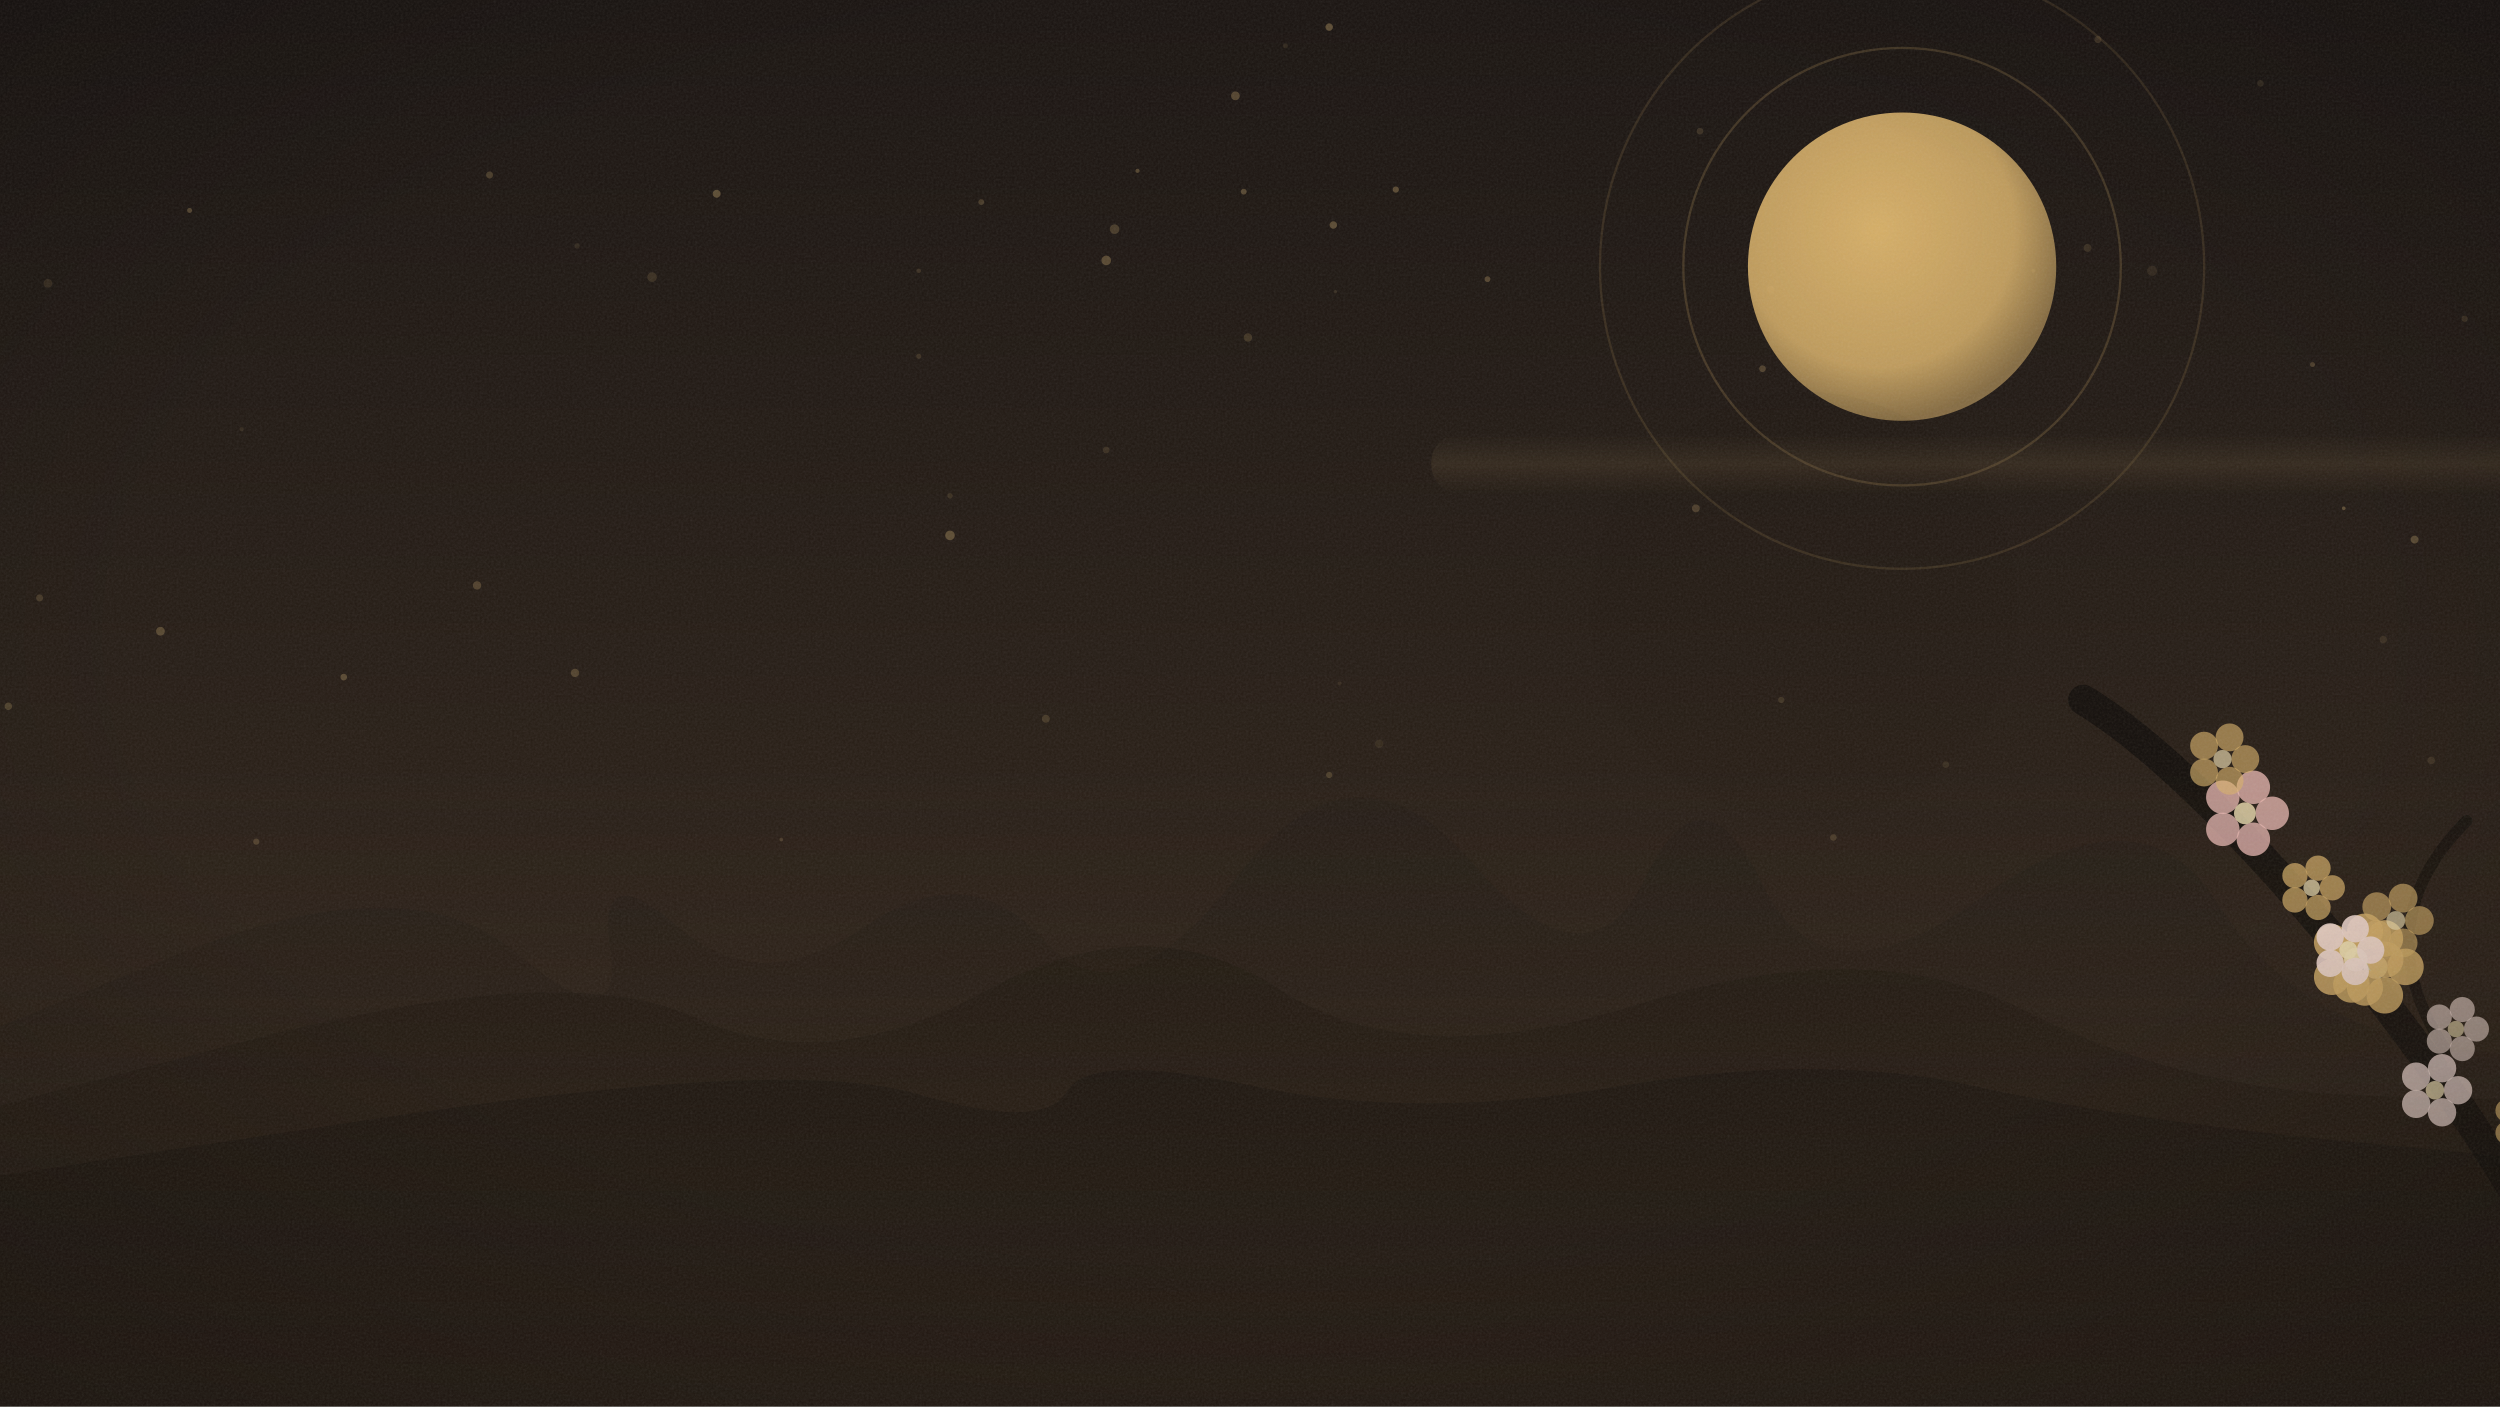
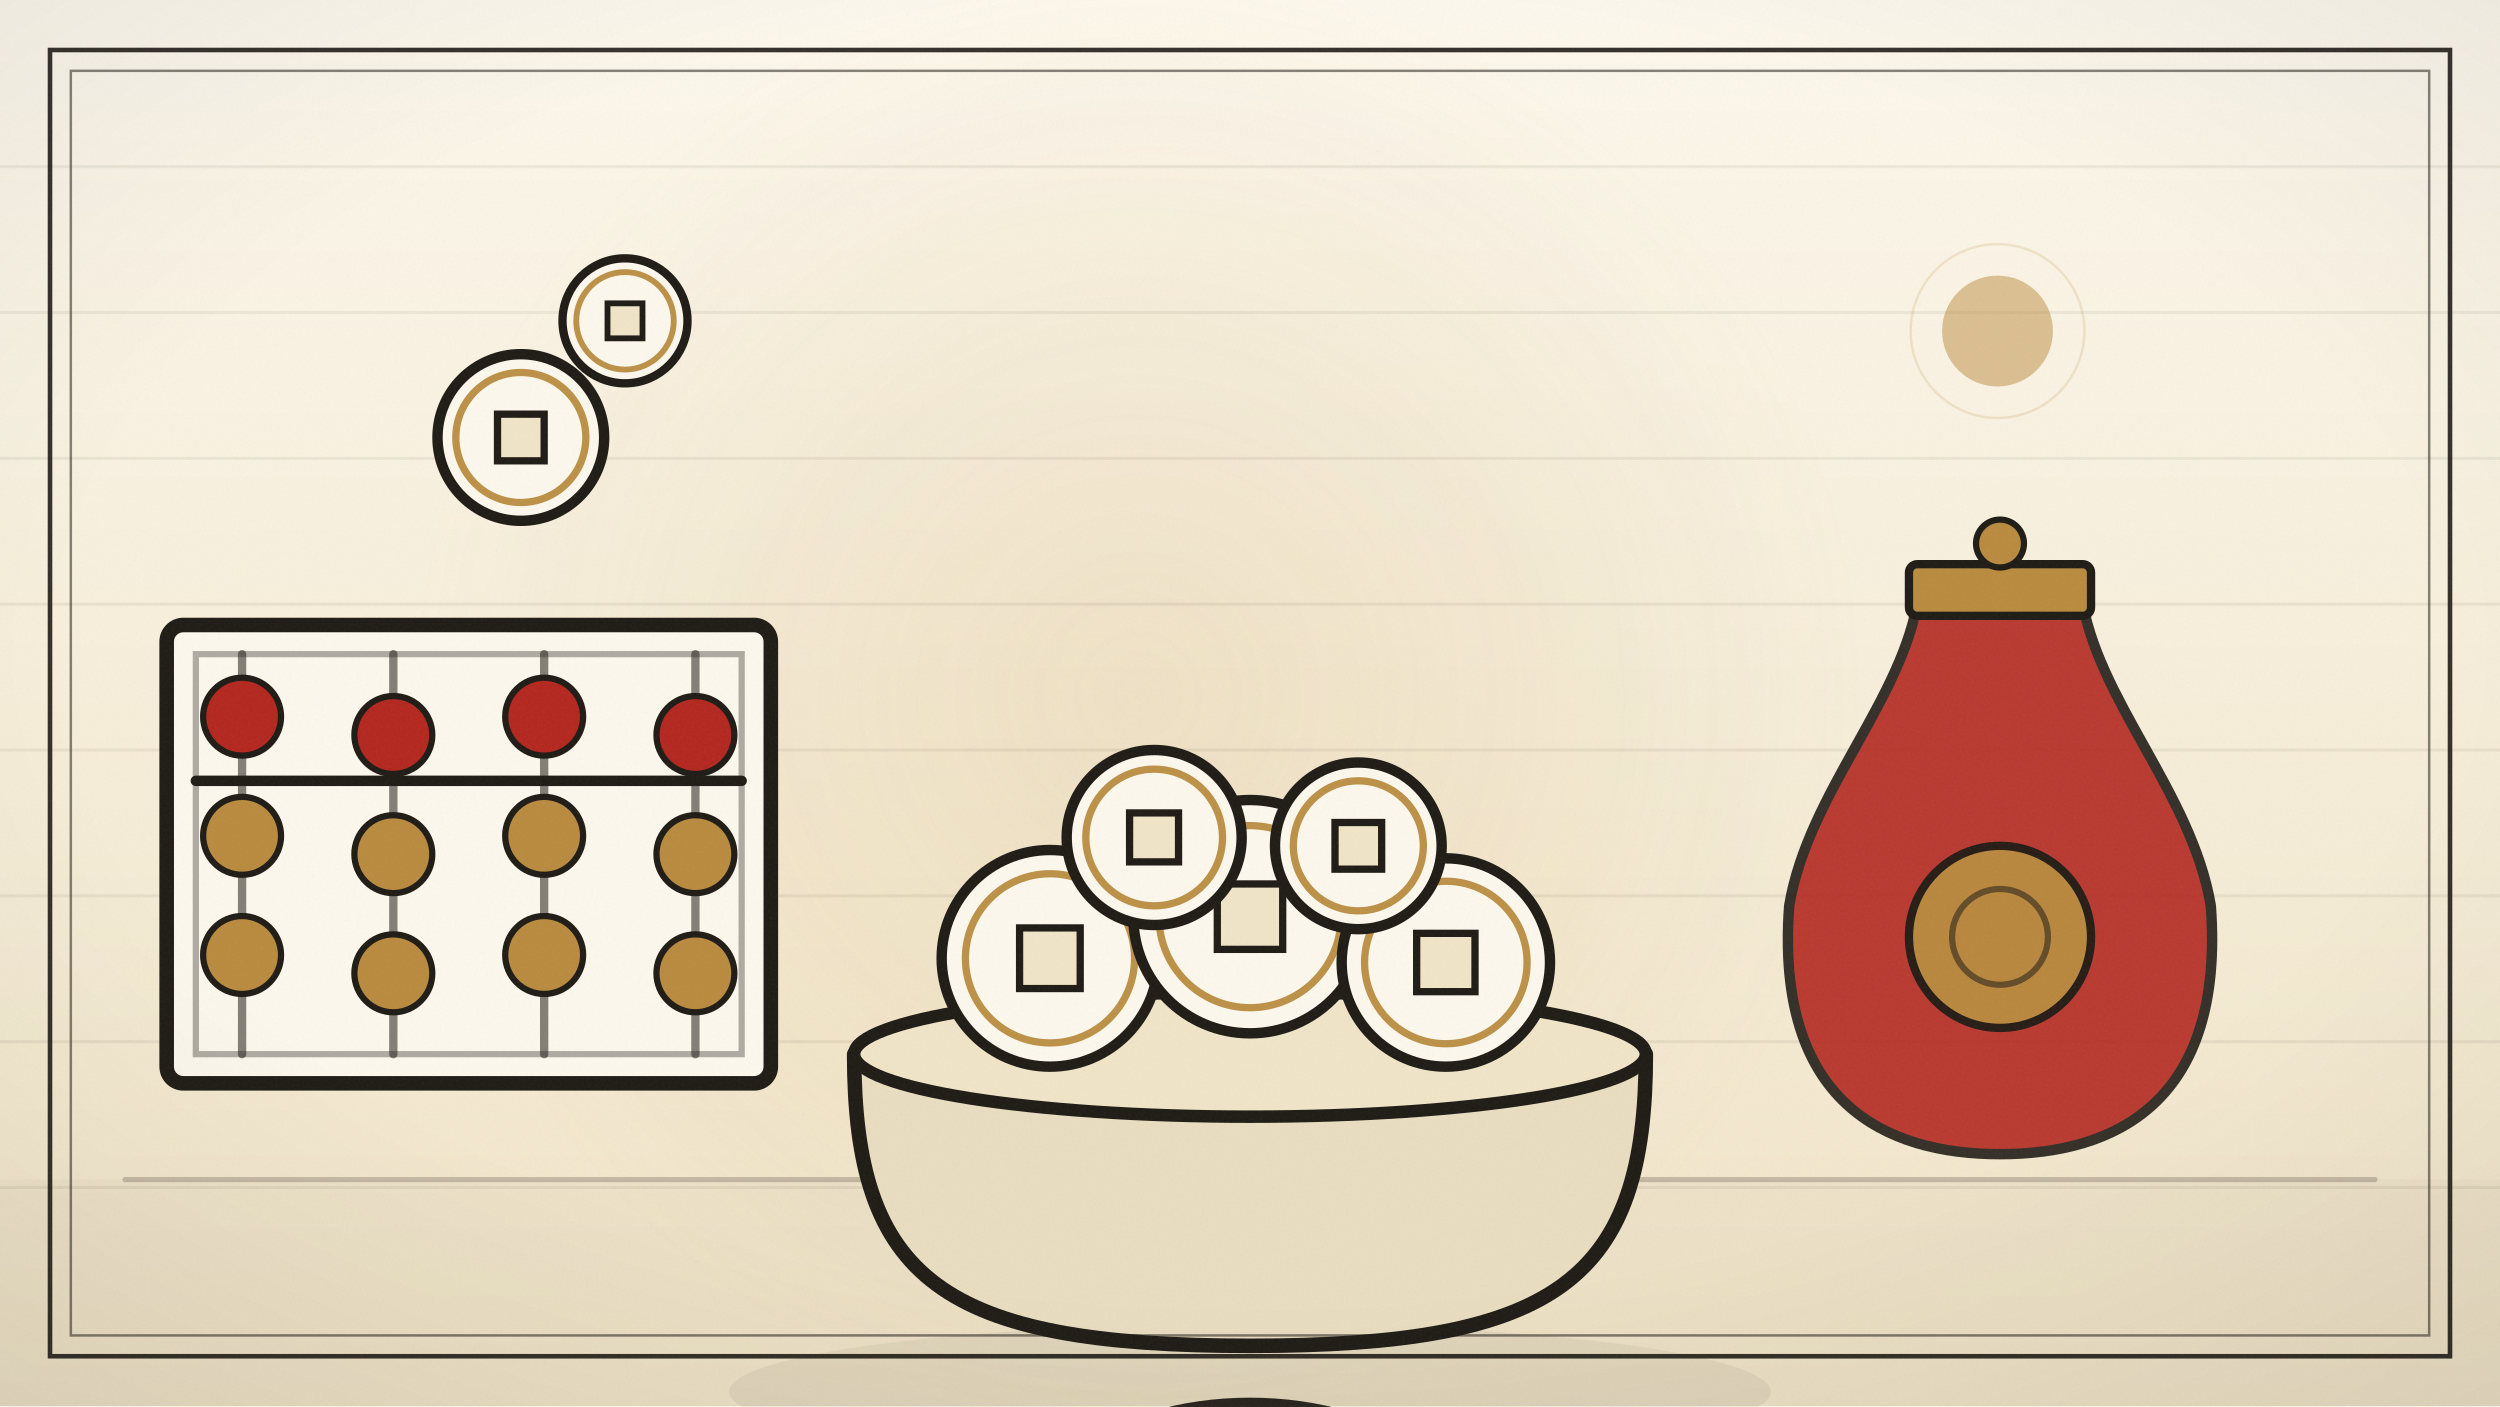
- <svg xmlns="http://www.w3.org/2000/svg" viewBox="0 0 1200 675" width="1200" height="675" role="img" aria-label="정운타임즈 동양풍 일러스트">
+ <svg xmlns="http://www.w3.org/2000/svg" viewBox="0 0 1200 675" width="1200" height="675" role="img" aria-label="정운타임즈 일러스트 · money">
  <defs>
-     <linearGradient id="sky65873" x1="0" y1="0" x2="0" y2="1">
-       <stop offset="0" stop-color="#191310" />
-       <stop offset="1" stop-color="#33261a" />
+     <linearGradient id="paper65873" x1="0" y1="0" x2="0" y2="1">
+       <stop offset="0" stop-color="#fdf8ec" />
+       <stop offset="1" stop-color="#f1e4c7" />
    </linearGradient>
-     <radialGradient id="disc65873" cx="0.42" cy="0.38" r="0.62">
-       <stop offset="0" stop-color="#d9b169" stop-opacity="0.98" />
-       <stop offset="0.72" stop-color="#d9b169" stop-opacity="0.86" />
-       <stop offset="1" stop-color="#d9b169" stop-opacity="0.55" />
+     <radialGradient id="wash65873" cx="0.5" cy="0.5" r="0.5">
+       <stop offset="0" stop-color="#b98a3e" stop-opacity="0.16" />
+       <stop offset="0.62" stop-color="#b98a3e" stop-opacity="0.07" />
+       <stop offset="1" stop-color="#b98a3e" stop-opacity="0" />
    </radialGradient>
-     <linearGradient id="mist65873" x1="0" y1="0" x2="0" y2="1">
-       <stop offset="0" stop-color="#6d5a3c" stop-opacity="0" />
-       <stop offset="0.5" stop-color="#6d5a3c" stop-opacity="0.38" />
-       <stop offset="1" stop-color="#6d5a3c" stop-opacity="0" />
+     <linearGradient id="fade65873" x1="0" y1="0" x2="0" y2="1">
+       <stop offset="0" stop-color="#f1e4c7" stop-opacity="0" />
+       <stop offset="1" stop-color="#1e1a14" stop-opacity="0.10" />
    </linearGradient>
-     <linearGradient id="fade65873" x1="0" y1="0" x2="0" y2="1">
-       <stop offset="0" stop-color="#33261a" stop-opacity="0" />
-       <stop offset="1" stop-color="#33261a" stop-opacity="0.3" />
-     </linearGradient>
-     <radialGradient id="vig65873" cx="0.5" cy="0.45" r="0.8">
-       <stop offset="0.55" stop-color="#000" stop-opacity="0" />
-       <stop offset="1" stop-color="#000" stop-opacity="0.32" />
+     <radialGradient id="vig65873" cx="0.5" cy="0.46" r="0.78">
+       <stop offset="0.6" stop-color="#000" stop-opacity="0" />
+       <stop offset="1" stop-color="#000" stop-opacity="0.08" />
    </radialGradient>
    <filter id="grain65873" x="0" y="0" width="100%" height="100%">
-       <feTurbulence type="fractalNoise" baseFrequency="0.9" numOctaves="2" stitchTiles="stitch" />
+       <feTurbulence type="fractalNoise" baseFrequency="0.85" numOctaves="2" stitchTiles="stitch" />
      <feColorMatrix type="saturate" values="0" />
    </filter>
  </defs>
-   <rect width="1200" height="675" fill="url(#sky65873)" />
-   <g>
-     <circle cx="4" cy="339" r="1.8" fill="#6d5a3c" opacity="0.60" />
-     <circle cx="91" cy="101" r="1.2" fill="#6d5a3c" opacity="0.71" />
-     <circle cx="1125" cy="244" r="0.9" fill="#6d5a3c" opacity="0.77" />
-     <circle cx="814" cy="244" r="1.9" fill="#6d5a3c" opacity="0.57" />
-     <circle cx="531" cy="125" r="2.3" fill="#6d5a3c" opacity="0.72" />
-     <circle cx="471" cy="97" r="1.4" fill="#6d5a3c" opacity="0.51" />
-     <circle cx="344" cy="93" r="1.9" fill="#6d5a3c" opacity="0.77" />
-     <circle cx="546" cy="82" r="1.0" fill="#6d5a3c" opacity="0.68" />
-     <circle cx="19" cy="287" r="1.7" fill="#6d5a3c" opacity="0.48" />
-     <circle cx="597" cy="92" r="1.4" fill="#6d5a3c" opacity="0.71" />
-     <circle cx="1085" cy="40" r="1.6" fill="#6d5a3c" opacity="0.27" />
-     <circle cx="846" cy="177" r="1.6" fill="#6d5a3c" opacity="0.61" />
-     <circle cx="502" cy="345" r="1.9" fill="#6d5a3c" opacity="0.44" />
-     <circle cx="816" cy="63" r="1.6" fill="#6d5a3c" opacity="0.37" />
-     <circle cx="640" cy="108" r="1.8" fill="#6d5a3c" opacity="0.75" />
-     <circle cx="165" cy="325" r="1.6" fill="#6d5a3c" opacity="0.71" />
-     <circle cx="880" cy="402" r="1.6" fill="#6d5a3c" opacity="0.48" />
-     <circle cx="850" cy="139" r="1.8" fill="#6d5a3c" opacity="0.39" />
-     <circle cx="1167" cy="365" r="1.8" fill="#6d5a3c" opacity="0.33" />
-     <circle cx="599" cy="162" r="2.0" fill="#6d5a3c" opacity="0.43" />
-     <circle cx="934" cy="367" r="1.6" fill="#6d5a3c" opacity="0.28" />
-     <circle cx="116" cy="206" r="1.0" fill="#6d5a3c" opacity="0.26" />
-     <circle cx="638" cy="13" r="1.8" fill="#6d5a3c" opacity="0.77" />
-     <circle cx="23" cy="136" r="2.1" fill="#6d5a3c" opacity="0.31" />
-     <circle cx="313" cy="133" r="2.3" fill="#6d5a3c" opacity="0.34" />
-     <circle cx="643" cy="328" r="0.9" fill="#6d5a3c" opacity="0.26" />
-     <circle cx="670" cy="91" r="1.5" fill="#6d5a3c" opacity="0.75" />
-     <circle cx="1183" cy="153" r="1.5" fill="#6d5a3c" opacity="0.35" />
-     <circle cx="1110" cy="175" r="1.2" fill="#6d5a3c" opacity="0.55" />
-     <circle cx="714" cy="134" r="1.4" fill="#6d5a3c" opacity="0.68" />
-     <circle cx="638" cy="372" r="1.5" fill="#6d5a3c" opacity="0.53" />
-     <circle cx="1033" cy="130" r="2.4" fill="#6d5a3c" opacity="0.23" />
-     <circle cx="593" cy="46" r="2.1" fill="#6d5a3c" opacity="0.68" />
-     <circle cx="456" cy="257" r="2.3" fill="#6d5a3c" opacity="0.77" />
-     <circle cx="1002" cy="119" r="1.9" fill="#6d5a3c" opacity="0.32" />
-     <circle cx="1144" cy="307" r="1.8" fill="#6d5a3c" opacity="0.28" />
-     <circle cx="1007" cy="19" r="1.7" fill="#6d5a3c" opacity="0.40" />
-     <circle cx="617" cy="22" r="1.2" fill="#6d5a3c" opacity="0.24" />
-     <circle cx="1159" cy="259" r="1.9" fill="#6d5a3c" opacity="0.71" />
-     <circle cx="375" cy="403" r="0.9" fill="#6d5a3c" opacity="0.47" />
-     <circle cx="531" cy="216" r="1.6" fill="#6d5a3c" opacity="0.34" />
-     <circle cx="456" cy="238" r="1.3" fill="#6d5a3c" opacity="0.34" />
-     <circle cx="641" cy="140" r="0.8" fill="#6d5a3c" opacity="0.30" />
-     <circle cx="123" cy="404" r="1.5" fill="#6d5a3c" opacity="0.59" />
-     <circle cx="976" cy="130" r="0.9" fill="#6d5a3c" opacity="0.37" />
-     <circle cx="277" cy="118" r="1.3" fill="#6d5a3c" opacity="0.24" />
-     <circle cx="77" cy="303" r="2.1" fill="#6d5a3c" opacity="0.69" />
-     <circle cx="441" cy="171" r="1.2" fill="#6d5a3c" opacity="0.38" />
-     <circle cx="229" cy="281" r="2.0" fill="#6d5a3c" opacity="0.59" />
-     <circle cx="441" cy="130" r="1.1" fill="#6d5a3c" opacity="0.35" />
-     <circle cx="235" cy="84" r="1.7" fill="#6d5a3c" opacity="0.53" />
-     <circle cx="855" cy="336" r="1.5" fill="#6d5a3c" opacity="0.39" />
-     <circle cx="535" cy="110" r="2.3" fill="#6d5a3c" opacity="0.52" />
-     <circle cx="276" cy="323" r="2.0" fill="#6d5a3c" opacity="0.61" />
-     <circle cx="662" cy="357" r="2.0" fill="#6d5a3c" opacity="0.22" />
-   </g>
-   <g>
-     <circle cx="913" cy="128" r="145" fill="none" stroke="#d9b169" stroke-width="1.1" opacity="0.14" />
-     <circle cx="913" cy="128" r="105" fill="none" stroke="#d9b169" stroke-width="1.1" opacity="0.2" />
-     <circle cx="913" cy="128" r="74" fill="url(#disc65873)" />
-   </g>
-   <rect x="687" y="208" width="716" height="29" rx="14" fill="url(#mist65873)" opacity="0.61" />
-   <path d="M -30 705 L -30.0 504.8 Q -30.0 504.8 82.9 459.0 Q 195.7 413.1 247.7 457.2 Q 299.7 501.2 292.8 455.8 Q 285.8 410.3 325.4 444.7 Q 365.0 479.2 414.9 444.8 Q 464.8 410.5 501.4 451.5 Q 538.0 492.5 593.9 420.5 Q 649.8 348.5 706.1 413.4 Q 762.4 478.3 789.7 421.3 Q 817.1 364.3 846.3 424.7 Q 875.5 485.2 951.5 430.4 Q 1027.4 375.6 1063.6 432.2 Q 1099.7 488.8 1164.9 499.9 L 1230.0 511.1 L 1230 705 Z" fill="#0c0906" opacity="0.110" />
-   <path d="M -30 705 L -30.0 538.5 Q -30.0 538.5 120.5 499.1 Q 271.0 459.7 334.0 488.5 Q 397.0 517.2 473.9 475.3 Q 550.8 433.5 614.0 474.8 Q 677.3 516.1 787.9 481.6 Q 898.4 447.1 972.2 485.2 Q 1046.0 523.2 1138.0 526.0 L 1230.0 528.7 L 1230 705 Z" fill="#0c0906" opacity="0.225" />
-   <path d="M -30 705 L -30.0 568.9 Q -30.0 568.9 174.1 537.9 Q 378.2 506.9 439.7 525.0 Q 501.3 543.1 512.2 523.9 Q 523.1 504.7 601.5 521.3 Q 679.9 537.9 777.2 521.4 Q 874.4 504.9 948.3 521.4 Q 1022.2 537.8 1126.1 547.8 L 1230.0 557.7 L 1230 705 Z" fill="#0c0906" opacity="0.340" />
-   <path d="M1230 613 C 1174 504 1061 372 1000 336" fill="none" stroke="#0c0906" stroke-width="14.6" stroke-linecap="round" opacity="0.68" />
-   <path d="M1174 504 q -40 -60 10 -110" fill="none" stroke="#0c0906" stroke-width="5.5" stroke-linecap="round" opacity="0.55" />
-   <circle cx="1223.56" cy="605.25" r="5.40" fill="#f6ded6" opacity="0.795" />
-   <circle cx="1217.46" cy="613.64" r="5.40" fill="#f6ded6" opacity="0.795" />
-   <circle cx="1207.59" cy="610.44" r="5.40" fill="#f6ded6" opacity="0.795" />
-   <circle cx="1207.59" cy="600.06" r="5.40" fill="#f6ded6" opacity="0.795" />
-   <circle cx="1217.46" cy="596.85" r="5.40" fill="#f6ded6" opacity="0.795" />
-   <circle cx="1214.73" cy="605.25" r="3.53" fill="#f7e6b8" opacity="0.795" />
-   <circle cx="1228.00" cy="593.42" r="6.84" fill="#d9b169" opacity="0.919" />
-   <circle cx="1220.28" cy="604.04" r="6.84" fill="#d9b169" opacity="0.919" />
-   <circle cx="1207.78" cy="599.99" r="6.84" fill="#d9b169" opacity="0.919" />
-   <circle cx="1207.78" cy="586.85" r="6.84" fill="#d9b169" opacity="0.919" />
-   <circle cx="1220.28" cy="582.79" r="6.84" fill="#d9b169" opacity="0.919" />
-   <circle cx="1216.82" cy="593.42" r="4.47" fill="#f7e6b8" opacity="0.919" />
-   <circle cx="1234.53" cy="560.66" r="8.35" fill="#f6ded6" opacity="0.823" />
-   <circle cx="1225.10" cy="573.65" r="8.35" fill="#f6ded6" opacity="0.823" />
-   <circle cx="1209.83" cy="568.69" r="8.35" fill="#f6ded6" opacity="0.823" />
-   <circle cx="1209.84" cy="552.64" r="8.35" fill="#f6ded6" opacity="0.823" />
-   <circle cx="1225.10" cy="547.68" r="8.35" fill="#f6ded6" opacity="0.823" />
-   <circle cx="1220.88" cy="560.66" r="5.46" fill="#f7e6b8" opacity="0.823" />
-   <circle cx="1219.74" cy="538.41" r="5.54" fill="#d9b169" opacity="0.749" />
-   <circle cx="1213.48" cy="547.02" r="5.54" fill="#d9b169" opacity="0.749" />
-   <circle cx="1203.34" cy="543.73" r="5.54" fill="#d9b169" opacity="0.749" />
-   <circle cx="1203.34" cy="533.08" r="5.54" fill="#d9b169" opacity="0.749" />
-   <circle cx="1213.48" cy="529.79" r="5.54" fill="#d9b169" opacity="0.749" />
-   <circle cx="1210.68" cy="538.41" r="3.62" fill="#f7e6b8" opacity="0.749" />
-   <circle cx="1179.88" cy="523.32" r="6.81" fill="#f6ded6" opacity="0.788" />
-   <circle cx="1172.19" cy="533.90" r="6.81" fill="#f6ded6" opacity="0.788" />
-   <circle cx="1159.75" cy="529.86" r="6.81" fill="#f6ded6" opacity="0.788" />
-   <circle cx="1159.75" cy="516.78" r="6.81" fill="#f6ded6" opacity="0.788" />
-   <circle cx="1172.19" cy="512.74" r="6.81" fill="#f6ded6" opacity="0.788" />
-   <circle cx="1168.76" cy="523.32" r="4.45" fill="#f7e6b8" opacity="0.788" />
-   <circle cx="1188.70" cy="493.95" r="6.03" fill="#f6ded6" opacity="0.648" />
-   <circle cx="1181.89" cy="503.33" r="6.03" fill="#f6ded6" opacity="0.648" />
-   <circle cx="1170.87" cy="499.75" r="6.03" fill="#f6ded6" opacity="0.648" />
-   <circle cx="1170.87" cy="488.16" r="6.03" fill="#f6ded6" opacity="0.648" />
-   <circle cx="1181.89" cy="484.58" r="6.03" fill="#f6ded6" opacity="0.648" />
-   <circle cx="1178.84" cy="493.95" r="3.94" fill="#f7e6b8" opacity="0.648" />
-   <circle cx="1154.62" cy="464.10" r="8.77" fill="#d9b169" opacity="0.829" />
-   <circle cx="1144.72" cy="477.74" r="8.77" fill="#d9b169" opacity="0.829" />
-   <circle cx="1128.69" cy="472.53" r="8.77" fill="#d9b169" opacity="0.829" />
-   <circle cx="1128.69" cy="455.67" r="8.77" fill="#d9b169" opacity="0.829" />
-   <circle cx="1144.72" cy="450.46" r="8.77" fill="#d9b169" opacity="0.829" />
-   <circle cx="1140.29" cy="464.10" r="5.73" fill="#f7e6b8" opacity="0.829" />
-   <circle cx="1161.29" cy="441.84" r="6.92" fill="#d9b169" opacity="0.652" />
-   <circle cx="1153.48" cy="452.59" r="6.92" fill="#d9b169" opacity="0.652" />
-   <circle cx="1140.84" cy="448.49" r="6.92" fill="#d9b169" opacity="0.652" />
-   <circle cx="1140.84" cy="435.20" r="6.92" fill="#d9b169" opacity="0.652" />
-   <circle cx="1153.48" cy="431.09" r="6.92" fill="#d9b169" opacity="0.652" />
-   <circle cx="1149.98" cy="441.84" r="4.52" fill="#f7e6b8" opacity="0.652" />
-   <circle cx="1144.97" cy="460.62" r="8.66" fill="#d9b169" opacity="0.843" />
-   <circle cx="1135.18" cy="474.09" r="8.66" fill="#d9b169" opacity="0.843" />
-   <circle cx="1119.35" cy="468.94" r="8.66" fill="#d9b169" opacity="0.843" />
-   <circle cx="1119.35" cy="452.30" r="8.66" fill="#d9b169" opacity="0.843" />
-   <circle cx="1135.18" cy="447.16" r="8.66" fill="#d9b169" opacity="0.843" />
-   <circle cx="1130.81" cy="460.62" r="5.66" fill="#f7e6b8" opacity="0.843" />
-   <circle cx="1137.93" cy="456.05" r="6.58" fill="#f6ded6" opacity="0.894" />
-   <circle cx="1130.50" cy="466.28" r="6.58" fill="#f6ded6" opacity="0.894" />
-   <circle cx="1118.48" cy="462.37" r="6.58" fill="#f6ded6" opacity="0.894" />
-   <circle cx="1118.48" cy="449.73" r="6.58" fill="#f6ded6" opacity="0.894" />
-   <circle cx="1130.50" cy="445.83" r="6.58" fill="#f6ded6" opacity="0.894" />
-   <circle cx="1127.18" cy="456.05" r="4.30" fill="#f7e6b8" opacity="0.894" />
-   <circle cx="1119.52" cy="426.15" r="6.07" fill="#d9b169" opacity="0.712" />
-   <circle cx="1112.66" cy="435.59" r="6.07" fill="#d9b169" opacity="0.712" />
-   <circle cx="1101.57" cy="431.99" r="6.07" fill="#d9b169" opacity="0.712" />
-   <circle cx="1101.57" cy="420.32" r="6.07" fill="#d9b169" opacity="0.712" />
-   <circle cx="1112.66" cy="416.72" r="6.07" fill="#d9b169" opacity="0.712" />
-   <circle cx="1109.60" cy="426.15" r="3.97" fill="#f7e6b8" opacity="0.712" />
-   <circle cx="1090.68" cy="390.38" r="8.03" fill="#e8b7b0" opacity="0.77" />
-   <circle cx="1081.61" cy="402.85" r="8.03" fill="#e8b7b0" opacity="0.77" />
-   <circle cx="1066.95" cy="398.09" r="8.03" fill="#e8b7b0" opacity="0.77" />
-   <circle cx="1066.95" cy="382.67" r="8.03" fill="#e8b7b0" opacity="0.77" />
-   <circle cx="1081.61" cy="377.90" r="8.03" fill="#e8b7b0" opacity="0.77" />
-   <circle cx="1077.56" cy="390.38" r="5.25" fill="#f7e6b8" opacity="0.77" />
-   <circle cx="1077.75" cy="364.36" r="6.70" fill="#d9b169" opacity="0.627" />
-   <circle cx="1070.19" cy="374.77" r="6.70" fill="#d9b169" opacity="0.627" />
-   <circle cx="1057.95" cy="370.80" r="6.70" fill="#d9b169" opacity="0.627" />
-   <circle cx="1057.96" cy="357.93" r="6.70" fill="#d9b169" opacity="0.627" />
-   <circle cx="1070.19" cy="353.95" r="6.70" fill="#d9b169" opacity="0.627" />
-   <circle cx="1066.81" cy="364.36" r="4.38" fill="#f7e6b8" opacity="0.627" />
-   <rect x="0" y="371" width="1200" height="304" fill="url(#fade65873)" />
-   <circle cx="866" cy="291" r="103" fill="#0c0906" opacity="0.029" />
+   <rect width="1200" height="675" fill="url(#paper65873)" />
+   <circle cx="546.2" cy="333.7" r="350.3" fill="url(#wash65873)" opacity="0.85" />
+   <line x1="0.0" y1="80.0" x2="1200.0" y2="80.0" stroke="#1e1a14" stroke-width="1.5" stroke-linecap="round" opacity="0.07" />
+   <line x1="0.0" y1="150.0" x2="1200.0" y2="150.0" stroke="#1e1a14" stroke-width="1.5" stroke-linecap="round" opacity="0.07" />
+   <line x1="0.0" y1="220.0" x2="1200.0" y2="220.0" stroke="#1e1a14" stroke-width="1.5" stroke-linecap="round" opacity="0.07" />
+   <line x1="0.0" y1="290.0" x2="1200.0" y2="290.0" stroke="#1e1a14" stroke-width="1.5" stroke-linecap="round" opacity="0.07" />
+   <line x1="0.0" y1="360.0" x2="1200.0" y2="360.0" stroke="#1e1a14" stroke-width="1.5" stroke-linecap="round" opacity="0.07" />
+   <line x1="0.0" y1="430.0" x2="1200.0" y2="430.0" stroke="#1e1a14" stroke-width="1.5" stroke-linecap="round" opacity="0.07" />
+   <line x1="0.0" y1="500.0" x2="1200.0" y2="500.0" stroke="#1e1a14" stroke-width="1.5" stroke-linecap="round" opacity="0.07" />
+   <line x1="0.0" y1="570.0" x2="1200.0" y2="570.0" stroke="#1e1a14" stroke-width="1.5" stroke-linecap="round" opacity="0.07" />
+   <line x1="60.0" y1="566.2" x2="1140.0" y2="566.2" stroke="#1e1a14" stroke-width="2.5" stroke-linecap="round" opacity="0.22" />
+   <rect x="0.0" y="566.2" width="1200.0" height="108.8" rx="0.0" fill="#1e1a14" stroke="ink" stroke-width="6" opacity="0.03" />
+   <circle cx="958.8" cy="158.9" r="26.1" fill="#b98a3e" stroke="#b98a3e" stroke-width="1" opacity="0.5" />
+   <circle cx="958.8" cy="158.9" r="41.7" fill="none" stroke="#b98a3e" stroke-width="1.2" opacity="0.18" />
+   <rect x="80.0" y="300.0" width="290.0" height="220.0" rx="8.0" fill="#fdf8ec" stroke="#1e1a14" stroke-width="7" />
+   <rect x="94.0" y="314.0" width="262.0" height="192.0" rx="0.0" fill="none" stroke="#1e1a14" stroke-width="3" opacity="0.35" />
+   <line x1="94.0" y1="374.8" x2="356.0" y2="374.8" stroke="#1e1a14" stroke-width="5" stroke-linecap="round" />
+   <line x1="116.2" y1="314.0" x2="116.2" y2="506.0" stroke="#1e1a14" stroke-width="4" stroke-linecap="round" opacity="0.55" />
+   <circle cx="116.2" cy="344.0" r="18.7" fill="#b3261e" stroke="#1e1a14" stroke-width="3" />
+   <circle cx="116.2" cy="401.2" r="18.7" fill="#b98a3e" stroke="#1e1a14" stroke-width="3" />
+   <circle cx="116.2" cy="458.4" r="18.7" fill="#b98a3e" stroke="#1e1a14" stroke-width="3" />
+   <line x1="188.8" y1="314.0" x2="188.8" y2="506.0" stroke="#1e1a14" stroke-width="4" stroke-linecap="round" opacity="0.55" />
+   <circle cx="188.8" cy="352.8" r="18.7" fill="#b3261e" stroke="#1e1a14" stroke-width="3" />
+   <circle cx="188.8" cy="410.0" r="18.7" fill="#b98a3e" stroke="#1e1a14" stroke-width="3" />
+   <circle cx="188.8" cy="467.2" r="18.7" fill="#b98a3e" stroke="#1e1a14" stroke-width="3" />
+   <line x1="261.2" y1="314.0" x2="261.2" y2="506.0" stroke="#1e1a14" stroke-width="4" stroke-linecap="round" opacity="0.55" />
+   <circle cx="261.2" cy="344.0" r="18.7" fill="#b3261e" stroke="#1e1a14" stroke-width="3" />
+   <circle cx="261.2" cy="401.2" r="18.7" fill="#b98a3e" stroke="#1e1a14" stroke-width="3" />
+   <circle cx="261.2" cy="458.4" r="18.7" fill="#b98a3e" stroke="#1e1a14" stroke-width="3" />
+   <line x1="333.8" y1="314.0" x2="333.8" y2="506.0" stroke="#1e1a14" stroke-width="4" stroke-linecap="round" opacity="0.55" />
+   <circle cx="333.8" cy="352.8" r="18.7" fill="#b3261e" stroke="#1e1a14" stroke-width="3" />
+   <circle cx="333.8" cy="410.0" r="18.7" fill="#b98a3e" stroke="#1e1a14" stroke-width="3" />
+   <circle cx="333.8" cy="467.2" r="18.7" fill="#b98a3e" stroke="#1e1a14" stroke-width="3" />
+   <path d="M 920.9 285.7 C 914.0 335.4 868.0 380.1 858.8 434.8 C 851.9 529.2 904.8 554.0 960.0 554.0 C 1015.2 554.0 1068.1 529.2 1061.2 434.8 C 1052.0 380.1 1006.0 335.4 999.1 285.7 Z" fill="#b3261e" stroke="#1e1a14" stroke-width="5" stroke-linecap="round" stroke-linejoin="round" opacity="0.9" />
+   <rect x="916.3" y="270.8" width="87.4" height="24.8" rx="4.0" fill="#b98a3e" stroke="#1e1a14" stroke-width="4" />
+   <circle cx="960.0" cy="260.9" r="11.5" fill="#b98a3e" stroke="#1e1a14" stroke-width="3" />
+   <circle cx="960.0" cy="449.7" r="43.7" fill="#b98a3e" stroke="#1e1a14" stroke-width="4" opacity="0.95" />
+   <circle cx="960.0" cy="449.7" r="23.0" fill="none" stroke="#1e1a14" stroke-width="3" opacity="0.55" />
+   <circle cx="250.0" cy="210.0" r="40.0" fill="#fdf8ec" stroke="#1e1a14" stroke-width="5" />
+   <circle cx="250.0" cy="210.0" r="31.2" fill="none" stroke="#b98a3e" stroke-width="3.5" opacity="0.95" />
+   <rect x="238.8" y="198.8" width="22.4" height="22.4" rx="0.0" fill="#f1e4c7" stroke="#1e1a14" stroke-width="3.5" />
+   <circle cx="300.0" cy="154.0" r="30.0" fill="#fdf8ec" stroke="#1e1a14" stroke-width="4" />
+   <circle cx="300.0" cy="154.0" r="23.4" fill="none" stroke="#b98a3e" stroke-width="2.8" opacity="0.95" />
+   <rect x="291.6" y="145.6" width="16.8" height="16.8" rx="0.0" fill="#f1e4c7" stroke="#1e1a14" stroke-width="2.8" />
+   <ellipse cx="600.0" cy="668.0" rx="250.0" ry="32.5" fill="#1e1a14" stroke="none" stroke-width="0" opacity="0.06" />
+   <path d="M 410.0 506.0 C 410.0 614.0 452.0 646.0 600.0 646.0 C 748.0 646.0 790.0 614.0 790.0 506.0 Z" fill="#e9ddc0" stroke="#1e1a14" stroke-width="7" stroke-linecap="round" stroke-linejoin="round" />
+   <ellipse cx="600.0" cy="506.0" rx="190.0" ry="30.0" fill="#f1e4c7" stroke="#1e1a14" stroke-width="6" />
+   <circle cx="504.0" cy="460.0" r="52.0" fill="#fdf8ec" stroke="#1e1a14" stroke-width="5" />
+   <circle cx="504.0" cy="460.0" r="40.6" fill="none" stroke="#b98a3e" stroke-width="3.5" opacity="0.95" />
+   <rect x="489.4" y="445.4" width="29.1" height="29.1" rx="0.0" fill="#f1e4c7" stroke="#1e1a14" stroke-width="3.5" />
+   <circle cx="600.0" cy="440.0" r="56.0" fill="#fdf8ec" stroke="#1e1a14" stroke-width="5" />
+   <circle cx="600.0" cy="440.0" r="43.7" fill="none" stroke="#b98a3e" stroke-width="3.5" opacity="0.95" />
+   <rect x="584.3" y="424.3" width="31.4" height="31.4" rx="0.0" fill="#f1e4c7" stroke="#1e1a14" stroke-width="3.5" />
+   <circle cx="694.0" cy="462.0" r="50.0" fill="#fdf8ec" stroke="#1e1a14" stroke-width="5" />
+   <circle cx="694.0" cy="462.0" r="39.0" fill="none" stroke="#b98a3e" stroke-width="3.5" opacity="0.95" />
+   <rect x="680.0" y="448.0" width="28.0" height="28.0" rx="0.0" fill="#f1e4c7" stroke="#1e1a14" stroke-width="3.5" />
+   <circle cx="554.0" cy="402.0" r="42.0" fill="#fdf8ec" stroke="#1e1a14" stroke-width="5" />
+   <circle cx="554.0" cy="402.0" r="32.8" fill="none" stroke="#b98a3e" stroke-width="3.5" opacity="0.95" />
+   <rect x="542.2" y="390.2" width="23.5" height="23.5" rx="0.0" fill="#f1e4c7" stroke="#1e1a14" stroke-width="3.5" />
+   <circle cx="652.0" cy="406.0" r="40.0" fill="#fdf8ec" stroke="#1e1a14" stroke-width="5" />
+   <circle cx="652.0" cy="406.0" r="31.2" fill="none" stroke="#b98a3e" stroke-width="3.5" opacity="0.95" />
+   <rect x="640.8" y="394.8" width="22.4" height="22.4" rx="0.0" fill="#f1e4c7" stroke="#1e1a14" stroke-width="3.5" />
+   <path d="M 515.0 700.0 C 515.0 778.9 566.0 798.6 600.0 798.6 C 634.0 798.6 685.0 778.9 685.0 700.0 C 644.2 664.5 555.8 664.5 515.0 700.0 Z" fill="#b98a3e" stroke="#1e1a14" stroke-width="5" stroke-linecap="round" stroke-linejoin="round" opacity="0.95" />
+   <path d="M 559.2 719.7 C 583.0 696.1 617.0 696.1 640.8 719.7" fill="none" stroke="#fdf6e4" stroke-width="4" stroke-linecap="round" stroke-linejoin="round" opacity="0.8" />
+   <rect x="24.0" y="24.0" width="1152.0" height="627.0" rx="0.0" fill="none" stroke="#1e1a14" stroke-width="2.2" opacity="0.9" />
+   <rect x="34.0" y="34.0" width="1132.0" height="607.0" rx="0.0" fill="none" stroke="#1e1a14" stroke-width="1.2" opacity="0.54" />
  <rect width="1200" height="675" fill="url(#vig65873)" />
-   <rect width="1200" height="675" filter="url(#grain65873)" opacity="0.1" />
+   <rect width="1200" height="675" filter="url(#grain65873)" opacity="0.055" />
</svg>
